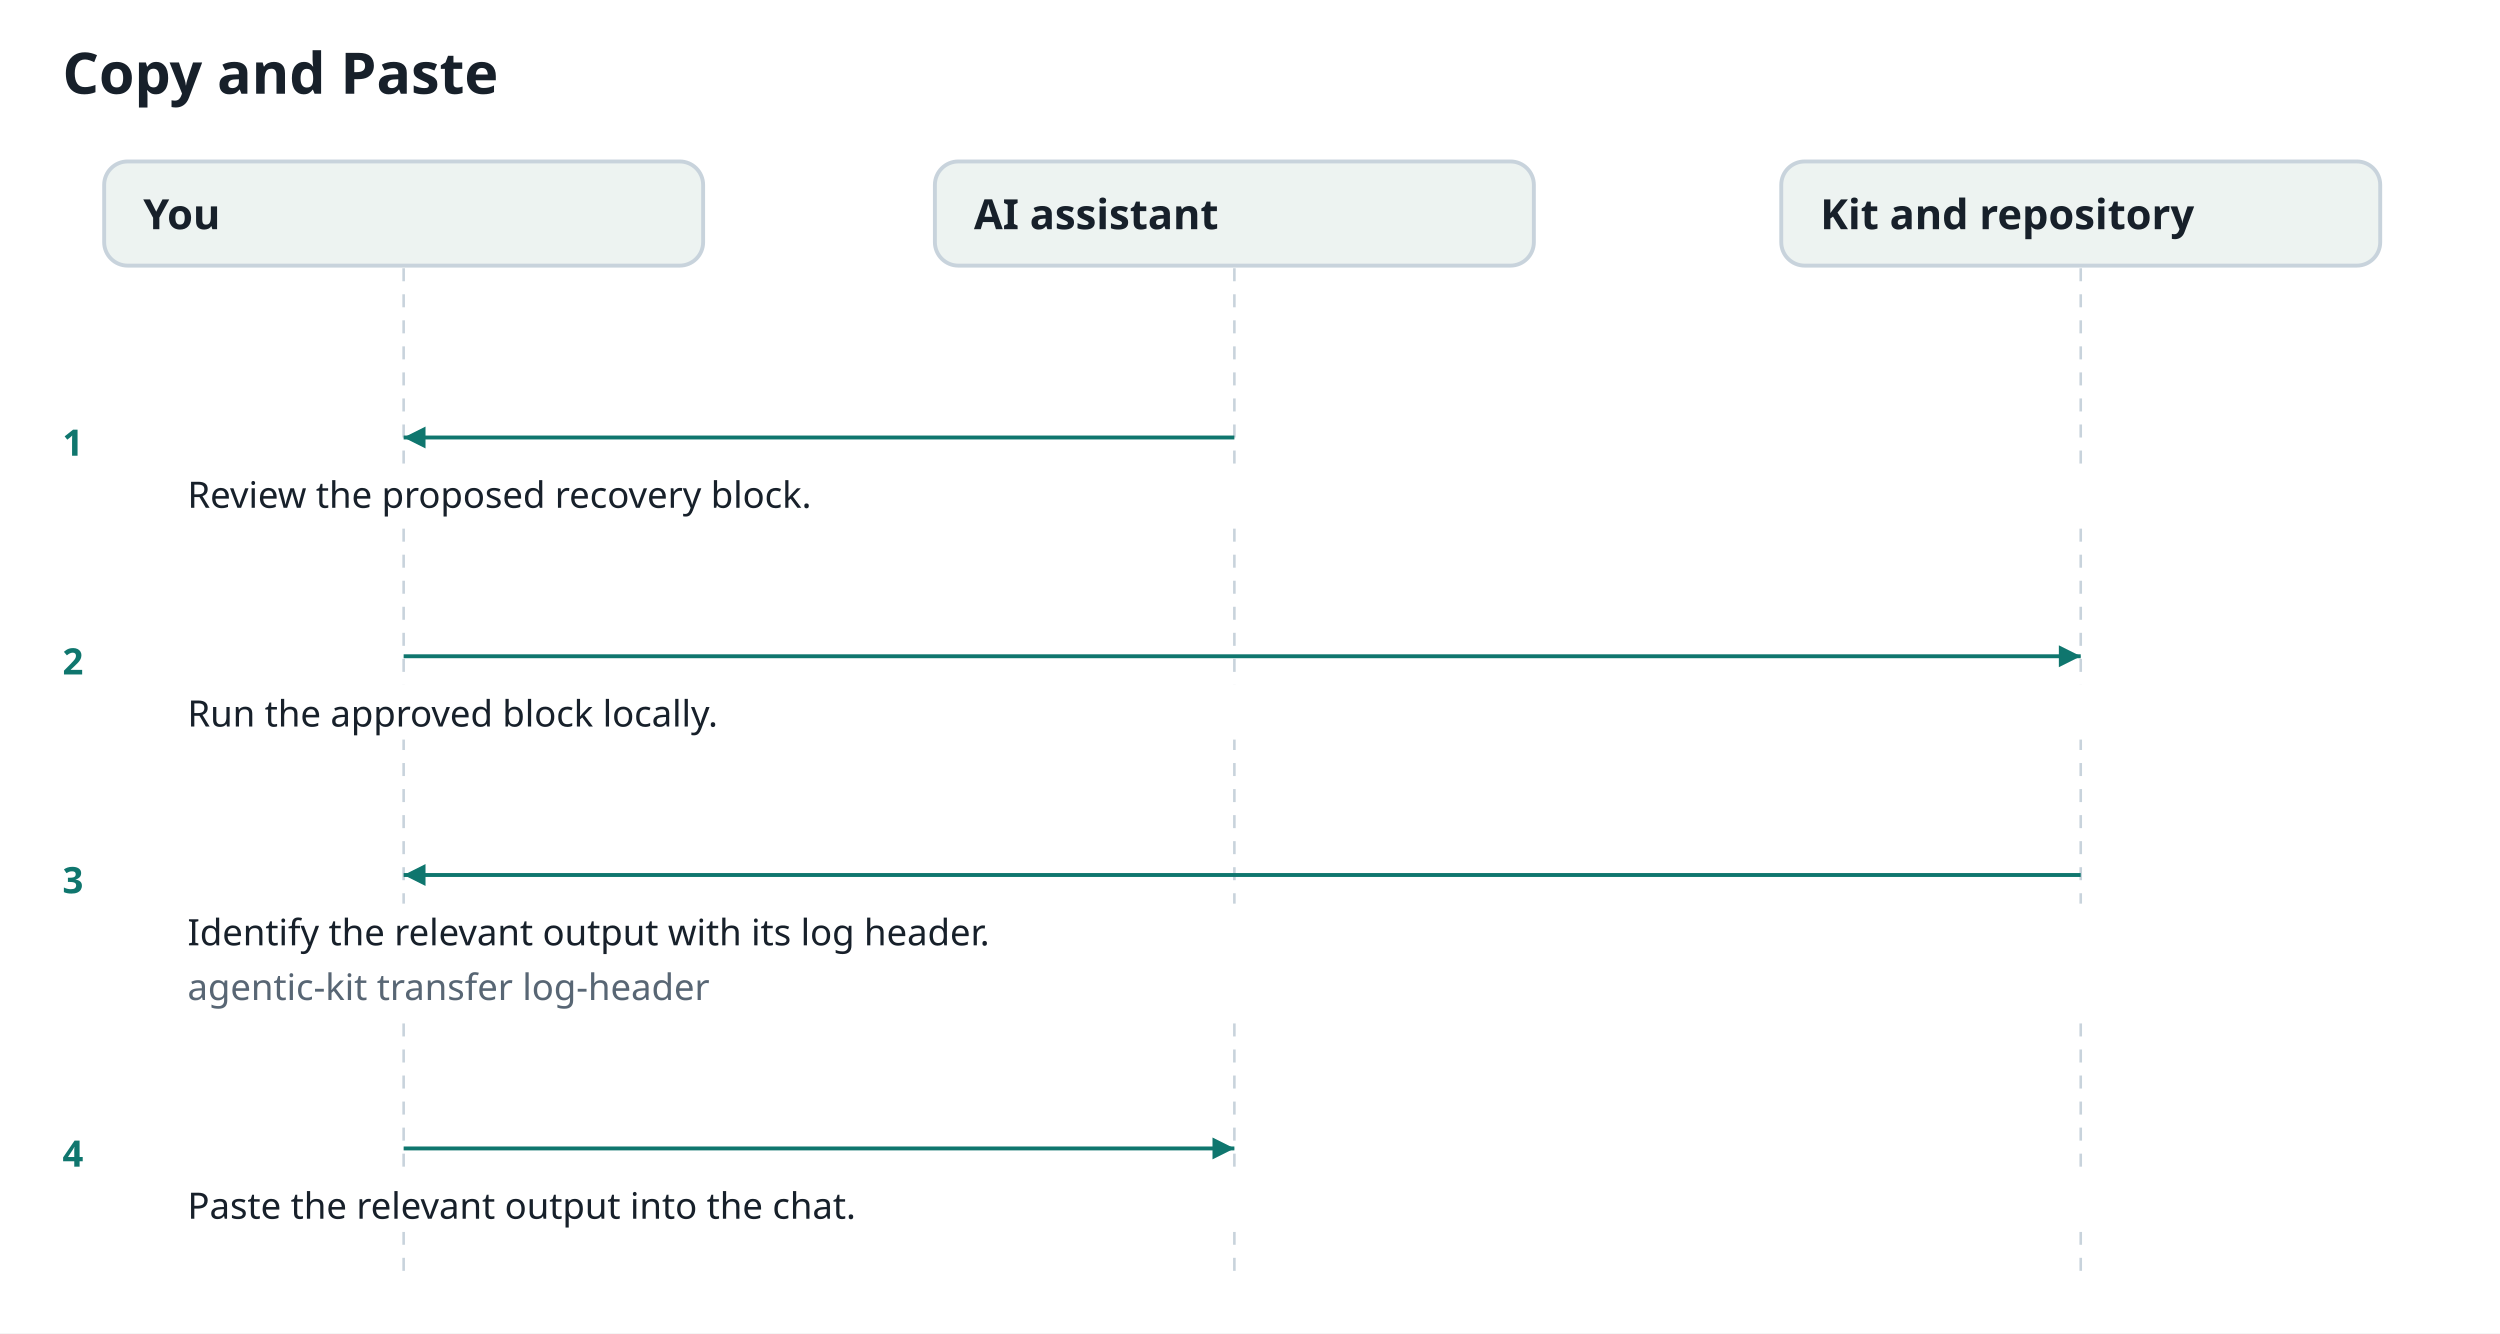
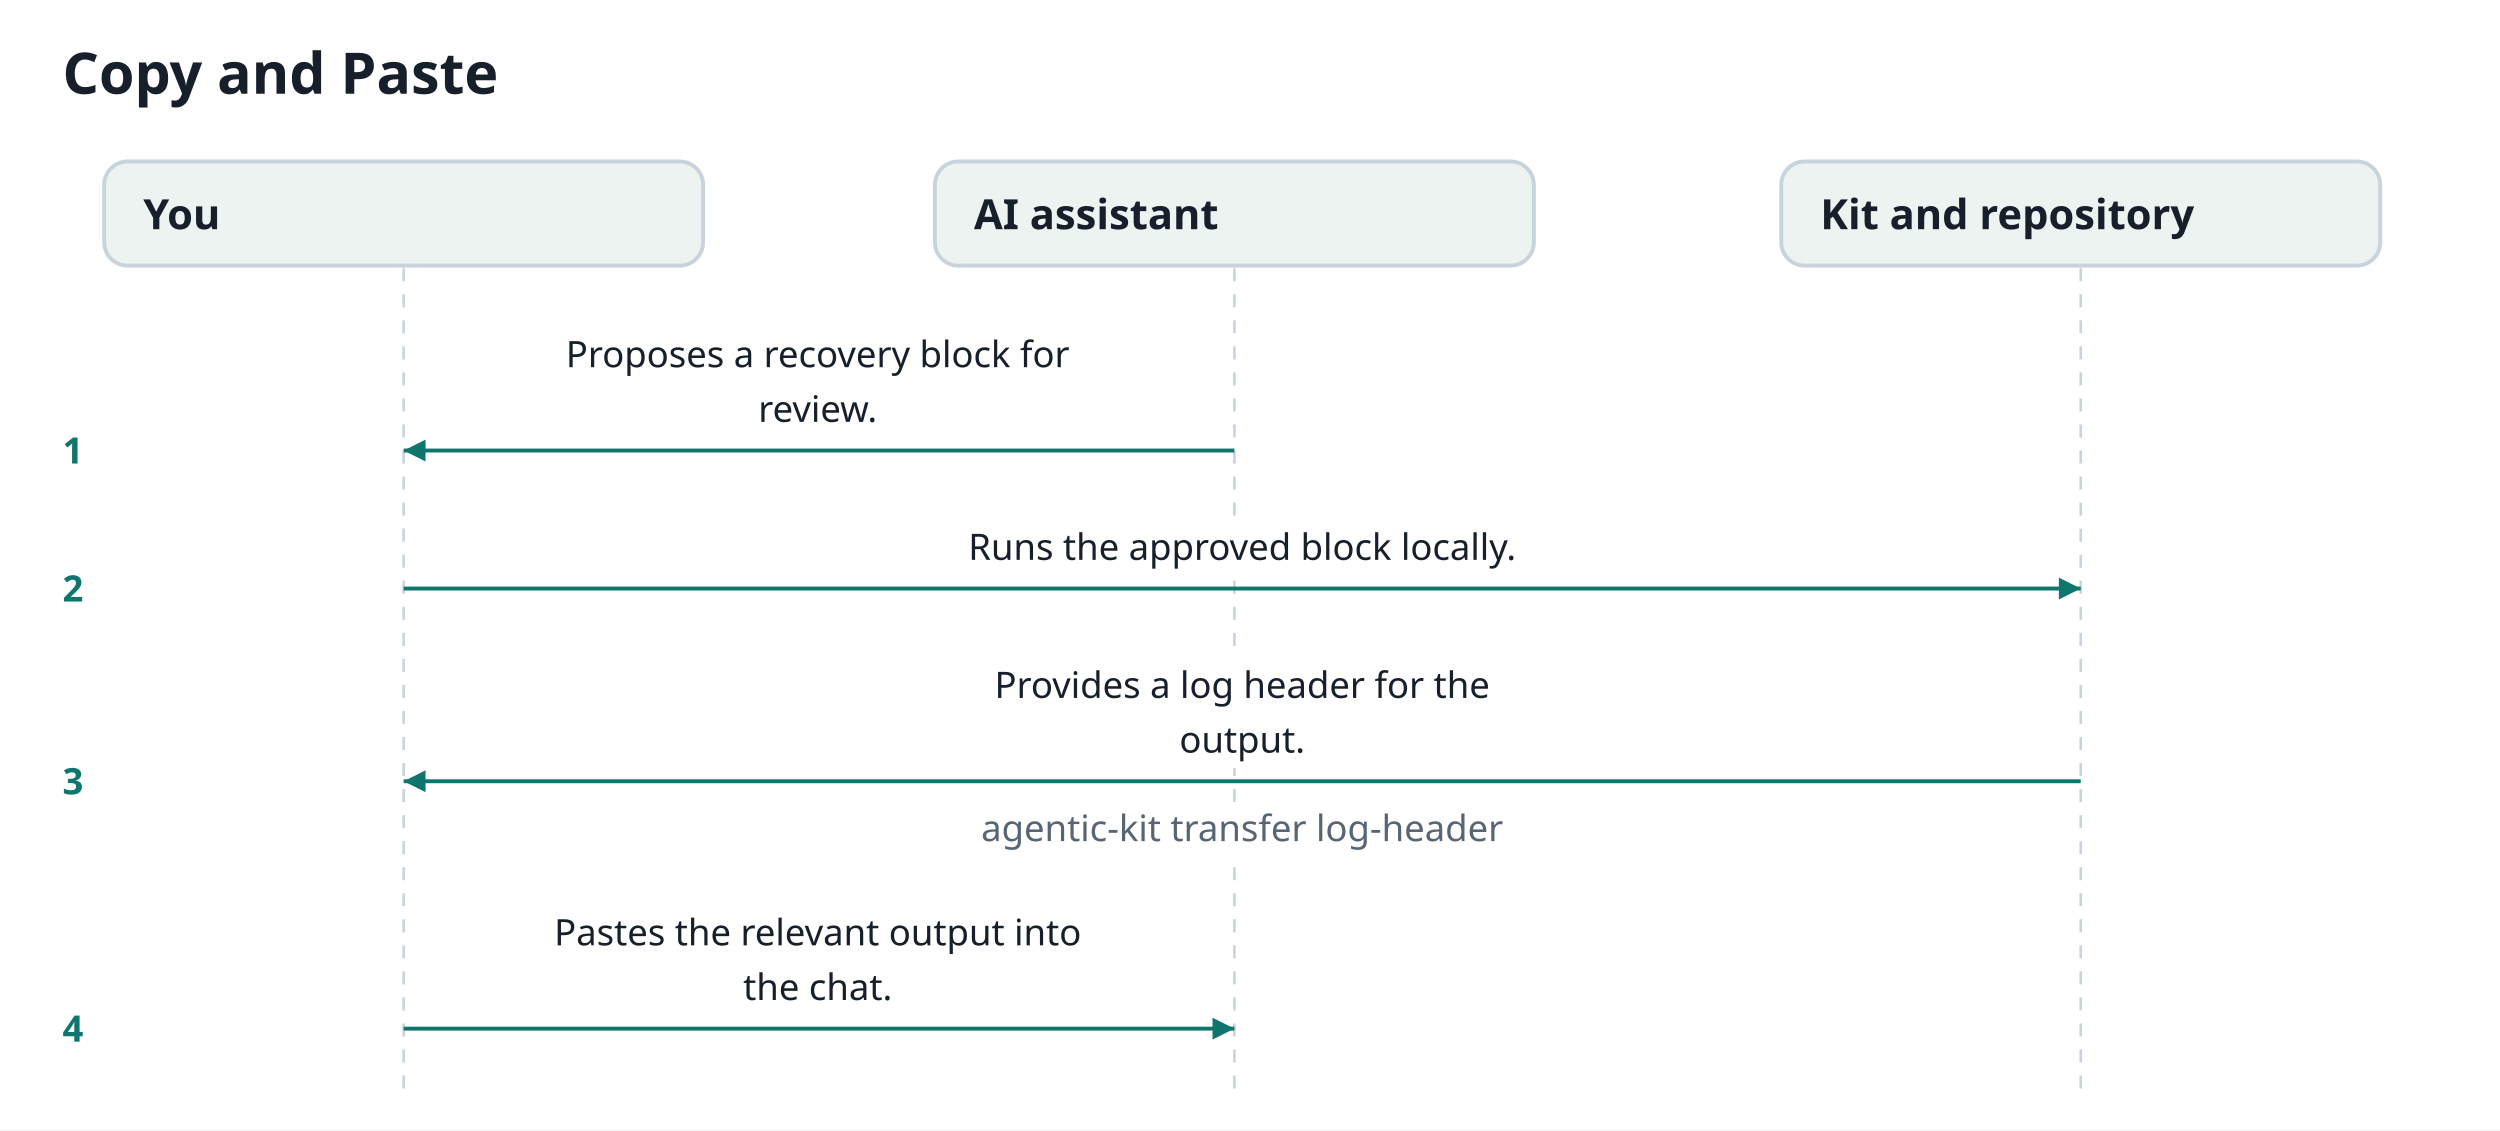
- <svg xmlns="http://www.w3.org/2000/svg" viewBox="0 0 960 512" role="img" aria-labelledby="title desc">
+ <svg xmlns="http://www.w3.org/2000/svg" viewBox="0 0 960 434" role="img" aria-labelledby="title desc">
  <style>.title{font:700 22px sans-serif;fill:#17202a}.head{font:700 16px sans-serif;fill:#17202a}.body{font:14px sans-serif;fill:#17202a}.note{font:14px sans-serif;fill:#586674}.role{font:700 14px sans-serif;fill:#0f766e}</style>
  <defs>
    <marker id="arrow" viewBox="0 0 10 10" refX="9" refY="5" markerWidth="7" markerHeight="7" orient="auto">
      <path d="M1 1L9 5L1 9z" fill="#0f766e" />
    </marker>
  </defs>
-   <rect width="960" height="512" fill="#fff" />
+   <rect width="960" height="434" fill="#fff" />
  <text x="24" y="36" class="title" data-source="Copy and Paste">Copy and Paste</text>
  <rect x="40" y="62" width="230" height="40" rx="9" fill="#edf3f1" stroke="#c8d3dc" stroke-width="1.5" />
  <text x="55" y="88" class="head" data-source="You">You</text>
-   <line x1="155" y1="103" x2="155" y2="491" stroke="#c8d3dc" stroke-dasharray="5 5" />
+   <line x1="155" y1="103" x2="155" y2="422" stroke="#c8d3dc" stroke-dasharray="5 5" />
  <rect x="359" y="62" width="230" height="40" rx="9" fill="#edf3f1" stroke="#c8d3dc" stroke-width="1.5" />
  <text x="374" y="88" class="head" data-source="AI assistant">AI assistant</text>
-   <line x1="474" y1="103" x2="474" y2="491" stroke="#c8d3dc" stroke-dasharray="5 5" />
+   <line x1="474" y1="103" x2="474" y2="422" stroke="#c8d3dc" stroke-dasharray="5 5" />
  <rect x="684" y="62" width="230" height="40" rx="9" fill="#edf3f1" stroke="#c8d3dc" stroke-width="1.5" />
  <text x="699" y="88" class="head" data-source="Kit and repository">Kit and repository</text>
-   <line x1="799" y1="103" x2="799" y2="491" stroke="#c8d3dc" stroke-dasharray="5 5" />
-   <text x="24" y="175" class="role" data-source="1">1</text>
-   <path d="M474 168 H155" fill="none" stroke="#0f766e" stroke-width="1.5" marker-end="url(#arrow)" />
-   <rect x="65" y="179" width="865" height="21" fill="#fff" />
-   <text x="72" y="195" class="body" data-source="Review the proposed recovery block.">Review the proposed recovery block.</text>
-   <text x="24" y="259" class="role" data-source="2">2</text>
-   <path d="M155 252 H799" fill="none" stroke="#0f766e" stroke-width="1.5" marker-end="url(#arrow)" />
-   <rect x="65" y="263" width="865" height="21" fill="#fff" />
-   <text x="72" y="279" class="body" data-source="Run the approved block locally.">Run the approved block locally.</text>
-   <text x="24" y="343" class="role" data-source="3">3</text>
-   <path d="M799 336 H155" fill="none" stroke="#0f766e" stroke-width="1.5" marker-end="url(#arrow)" />
-   <rect x="65" y="347" width="865" height="42" fill="#fff" />
-   <text x="72" y="363" class="body" data-source="Identify the relevant output with its log header.">Identify the relevant output with its log header.</text>
-   <text x="72" y="384" class="note" data-source="agentic-kit transfer log-header">agentic-kit transfer log-header</text>
-   <text x="24" y="448" class="role" data-source="4">4</text>
-   <path d="M155 441 H474" fill="none" stroke="#0f766e" stroke-width="1.5" marker-end="url(#arrow)" />
-   <rect x="65" y="452" width="865" height="21" fill="#fff" />
-   <text x="72" y="468" class="body" data-source="Paste the relevant output into the chat.">Paste the relevant output into the chat.</text>
+   <line x1="799" y1="103" x2="799" y2="422" stroke="#c8d3dc" stroke-dasharray="5 5" />
+   <g data-step="1">
+     <text x="24" y="178" class="role" data-source="1">1</text>
+     <path d="M474 173 H155" fill="none" stroke="#0f766e" stroke-width="1.5" marker-end="url(#arrow)" />
+     <rect x="169" y="126" width="290" height="42" fill="#fff" />
+     <text x="314" y="141" class="body" data-source="Proposes a recovery block for review." text-anchor="middle">Proposes a recovery block for</text>
+     <text x="314" y="162" class="body" data-source="Proposes a recovery block for review." text-anchor="middle">review.</text>
+   </g>
+   <g data-step="2">
+     <text x="24" y="231" class="role" data-source="2">2</text>
+     <path d="M155 226 H799" fill="none" stroke="#0f766e" stroke-width="1.5" marker-end="url(#arrow)" />
+     <rect x="332" y="200" width="290" height="21" fill="#fff" />
+     <text x="477" y="215" class="body" data-source="Runs the approved block locally." text-anchor="middle">Runs the approved block locally.</text>
+   </g>
+   <g data-step="3">
+     <text x="24" y="305" class="role" data-source="3">3</text>
+     <path d="M799 300 H155" fill="none" stroke="#0f766e" stroke-width="1.5" marker-end="url(#arrow)" />
+     <rect x="332" y="253" width="290" height="42" fill="#fff" />
+     <text x="477" y="268" class="body" data-source="Provides a log header for the output." text-anchor="middle">Provides a log header for the</text>
+     <text x="477" y="289" class="body" data-source="Provides a log header for the output." text-anchor="middle">output.</text>
+     <rect x="332" y="308" width="290" height="21" fill="#fff" />
+     <text x="477" y="323" class="note" data-source="agentic-kit transfer log-header" text-anchor="middle">agentic-kit transfer log-header</text>
+   </g>
+   <g data-step="4">
+     <text x="24" y="400" class="role" data-source="4">4</text>
+     <path d="M155 395 H474" fill="none" stroke="#0f766e" stroke-width="1.5" marker-end="url(#arrow)" />
+     <rect x="169" y="348" width="290" height="42" fill="#fff" />
+     <text x="314" y="363" class="body" data-source="Pastes the relevant output into the chat." text-anchor="middle">Pastes the relevant output into</text>
+     <text x="314" y="384" class="body" data-source="Pastes the relevant output into the chat." text-anchor="middle">the chat.</text>
+   </g>
</svg>
